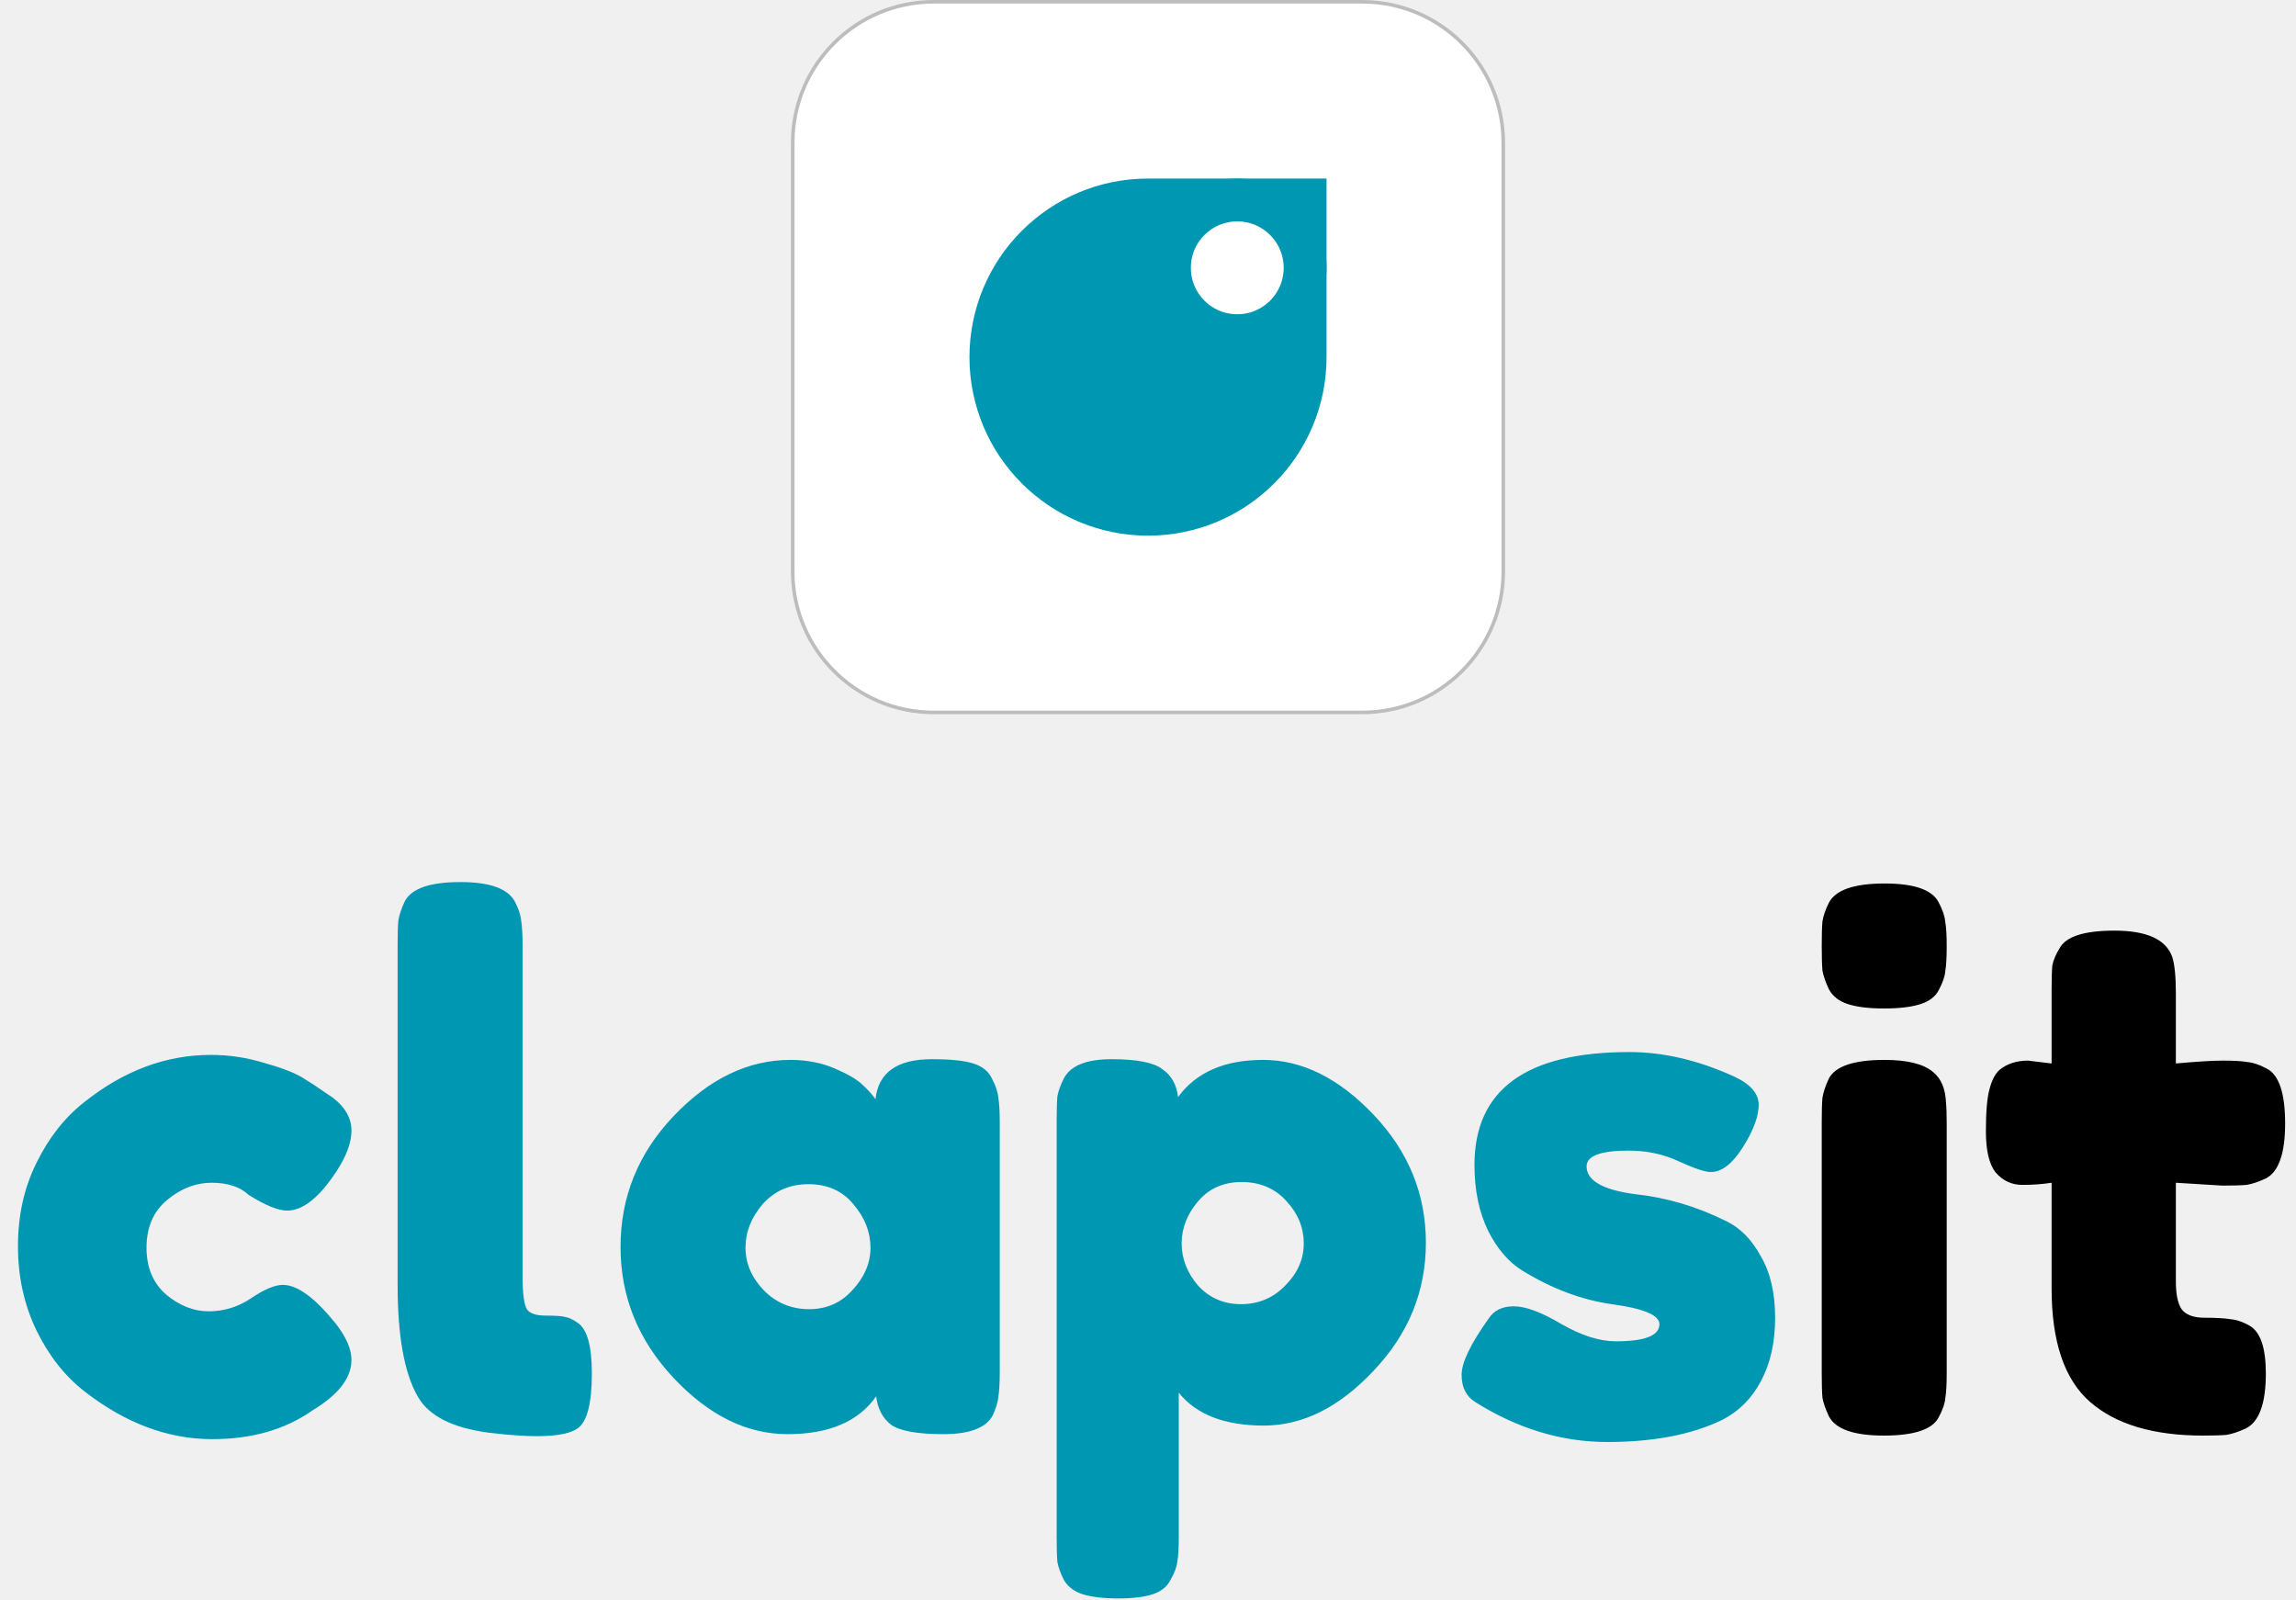
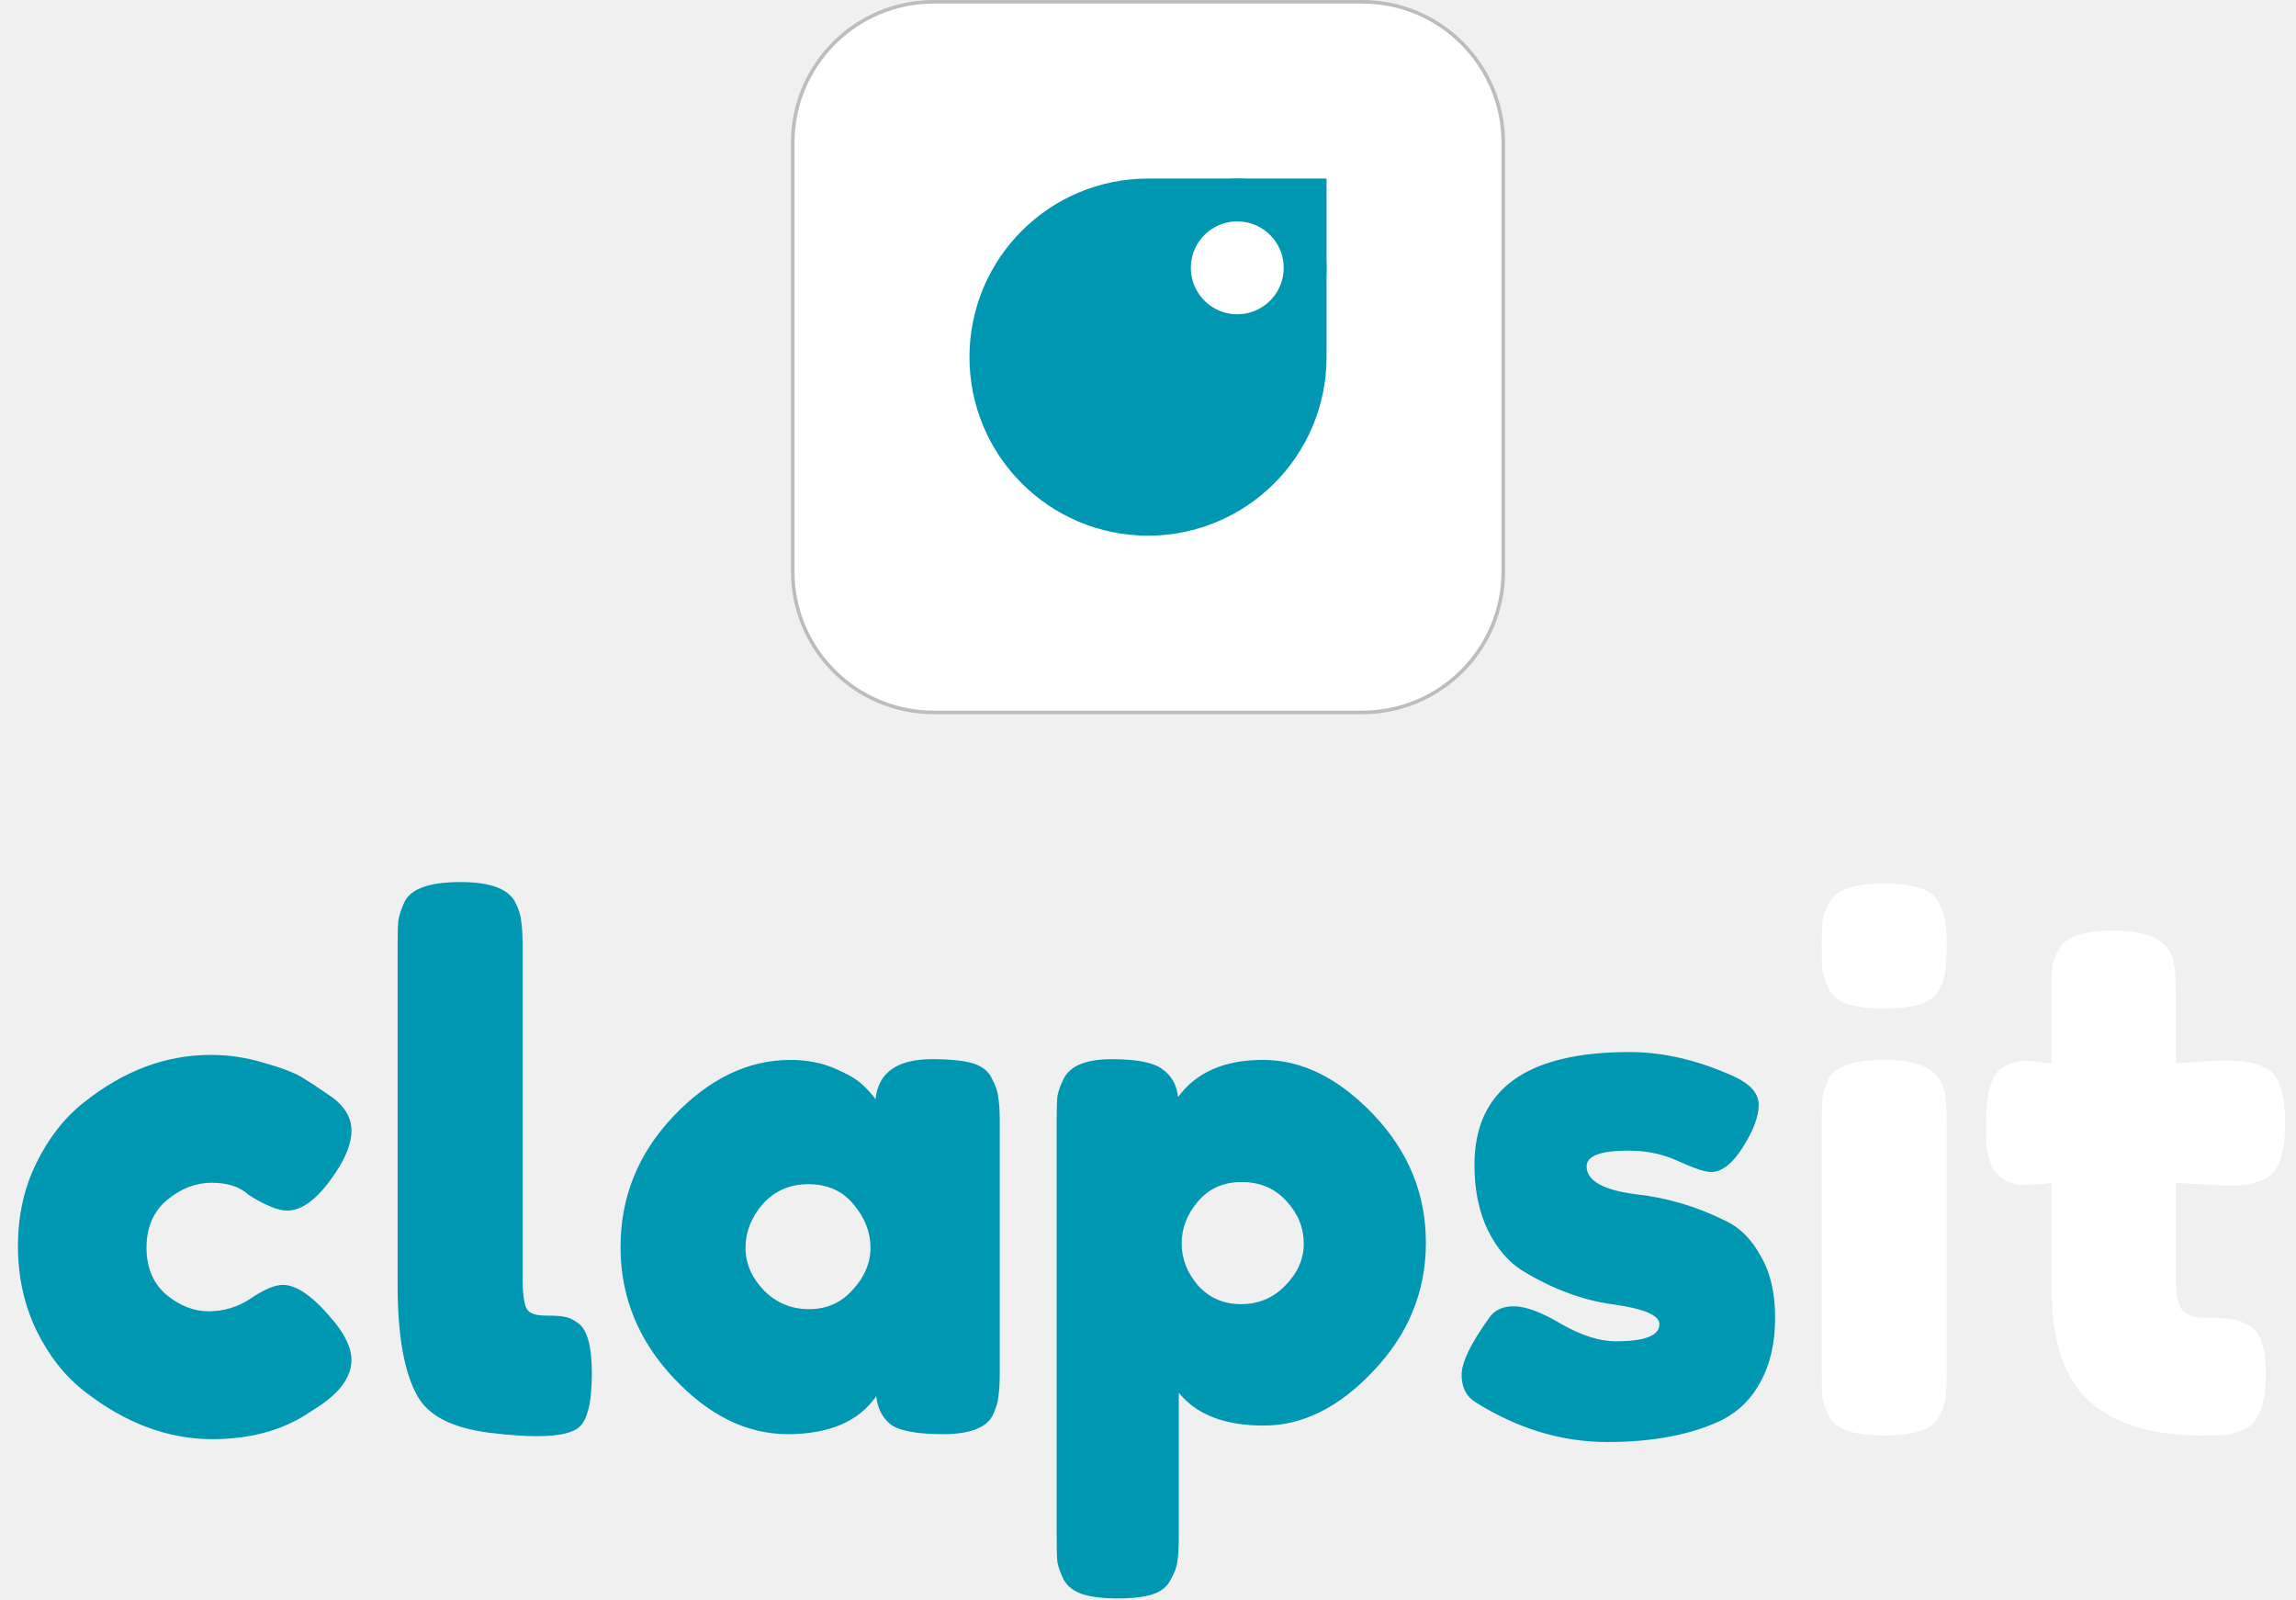
<svg xmlns="http://www.w3.org/2000/svg" width="1286" height="896" viewBox="0 0 1286 896" fill="none">
  <rect x="444" y="1" width="398" height="398" rx="79" fill="#FFF" stroke="#BDBDBD" stroke-width="2" />
  <path d="M643 137H706V200C706 234.794 677.794 263 643 263C608.206 263 580 234.794 580 200C580 165.206 608.206 137 643 137Z" fill="#0097B2" stroke="#0097B2" stroke-width="74" />
  <rect x="655" y="112" width="76" height="76" rx="38" fill="#FFF" stroke="#0097B2" stroke-width="24" />
  <path d="M82.062 698.8C82.062 710 85.796 718.8 93.263 725.2C100.729 731.333 108.596 734.4 116.863 734.4C125.396 734.4 133.263 732 140.463 727.2C147.929 722.133 153.929 719.6 158.463 719.6C166.463 719.6 176.196 726.667 187.663 740.8C193.796 748.533 196.863 755.467 196.863 761.6C196.863 771.733 189.529 781.2 174.863 790C159.663 800.667 140.996 806 118.863 806C94.062 806 70.196 797.067 47.263 779.2C36.329 770.667 27.396 759.333 20.462 745.2C13.529 730.8 10.062 715.067 10.062 698C10.062 680.667 13.529 665.067 20.462 651.2C27.396 637.067 36.329 625.733 47.263 617.2C69.396 599.6 92.996 590.8 118.063 590.8C128.196 590.8 138.063 592.267 147.663 595.2C157.263 597.867 164.329 600.533 168.863 603.2L175.263 607.2C180.063 610.4 183.796 612.933 186.463 614.8C193.396 620.133 196.863 626.267 196.863 633.2C196.863 639.867 194.063 647.467 188.463 656C178.863 670.667 169.663 678 160.863 678C155.796 678 148.596 675.067 139.263 669.2C134.463 664.667 127.529 662.4 118.463 662.4C109.663 662.4 101.396 665.6 93.662 672C85.929 678.4 82.062 687.333 82.062 698.8ZM222.703 529.2C222.703 523.067 222.836 518.533 223.103 515.6C223.636 512.4 224.836 508.8 226.703 504.8C230.436 497.6 240.836 494 257.903 494C274.17 494 284.303 497.6 288.303 504.8C290.436 508.8 291.636 512.4 291.903 515.6C292.436 518.8 292.703 523.467 292.703 529.6V714.8C292.703 724.4 293.503 730.533 295.103 733.2C296.703 735.6 300.17 736.8 305.503 736.8C311.103 736.8 314.836 737.067 316.703 737.6C318.57 737.867 320.836 738.933 323.503 740.8C328.836 744.267 331.503 753.733 331.503 769.2C331.503 786 328.836 796.267 323.503 800C316.57 804.8 300.036 805.6 273.903 802.4C253.37 799.733 240.036 792.933 233.903 782C226.436 768.933 222.703 748.133 222.703 719.6V529.2ZM490.363 615.6C491.963 600.667 502.496 593.2 521.963 593.2C532.363 593.2 540.096 594 545.163 595.6C550.229 597.2 553.696 600 555.563 604C557.696 608 558.896 611.6 559.163 614.8C559.696 617.733 559.963 622.267 559.963 628.4V768.4C559.963 774.533 559.696 779.2 559.163 782.4C558.896 785.333 557.829 788.8 555.963 792.8C552.229 799.733 543.029 803.2 528.363 803.2C513.963 803.2 504.229 801.467 499.163 798C494.363 794.267 491.563 788.933 490.763 782C480.896 796.133 464.363 803.2 441.163 803.2C418.229 803.2 396.896 792.667 377.163 771.6C357.429 750.533 347.563 726.133 347.563 698.4C347.563 670.4 357.429 646 377.163 625.2C397.163 604.133 419.029 593.6 442.763 593.6C451.829 593.6 460.096 595.2 467.563 598.4C475.029 601.6 480.229 604.667 483.163 607.6C486.096 610.267 488.496 612.933 490.363 615.6ZM417.563 698.8C417.563 707.6 421.029 715.6 427.963 722.8C434.896 729.733 443.296 733.2 453.163 733.2C463.029 733.2 471.163 729.6 477.563 722.4C484.229 715.2 487.563 707.333 487.563 698.8C487.563 690 484.363 681.867 477.963 674.4C471.829 666.933 463.429 663.2 452.763 663.2C442.363 663.2 433.829 666.933 427.163 674.4C420.763 681.867 417.563 690 417.563 698.8ZM591.844 861.2V627.6C591.844 621.467 591.977 616.933 592.244 614C592.777 611.067 593.977 607.733 595.844 604C599.577 596.8 608.51 593.2 622.644 593.2C636.777 593.2 646.244 595.067 651.044 598.8C656.11 602.267 659.044 607.467 659.844 614.4C669.977 600.533 685.844 593.6 707.444 593.6C729.31 593.6 749.977 603.867 769.444 624.4C788.91 644.933 798.644 668.8 798.644 696C798.644 723.2 788.91 747.067 769.444 767.6C750.244 788.133 729.71 798.4 707.844 798.4C685.977 798.4 670.11 792.267 660.244 780V860.8C660.244 866.933 659.977 871.467 659.444 874.4C659.177 877.333 657.977 880.667 655.844 884.4C653.977 888.4 650.644 891.2 645.844 892.8C641.044 894.4 634.51 895.2 626.244 895.2C617.977 895.2 611.31 894.4 606.244 892.8C601.444 891.2 597.977 888.533 595.844 884.8C593.977 881.067 592.777 877.733 592.244 874.8C591.977 871.867 591.844 867.333 591.844 861.2ZM671.044 672.8C664.91 680 661.844 687.867 661.844 696.4C661.844 704.933 664.91 712.8 671.044 720C677.444 726.933 685.444 730.4 695.044 730.4C704.91 730.4 713.177 726.933 719.844 720C726.777 713.067 730.244 705.2 730.244 696.4C730.244 687.6 727.044 679.733 720.644 672.8C714.244 665.6 705.844 662 695.444 662C685.31 662 677.177 665.6 671.044 672.8ZM826.256 785.2C821.19 782 818.656 776.933 818.656 770C818.656 763.067 823.723 752.533 833.856 738.4C836.79 733.867 841.456 731.6 847.856 731.6C854.523 731.6 863.456 734.933 874.656 741.6C885.856 748 895.99 751.2 905.056 751.2C921.323 751.2 929.456 748 929.456 741.6C929.456 736.533 920.523 732.8 902.656 730.4C885.856 728 869.19 721.733 852.656 711.6C844.923 706.8 838.523 699.333 833.456 689.2C828.39 678.8 825.856 666.533 825.856 652.4C825.856 610.267 854.79 589.2 912.656 589.2C931.59 589.2 951.056 593.733 971.056 602.8C980.39 607.067 985.056 612.4 985.056 618.8C985.056 625.2 982.123 633.067 976.256 642.4C970.39 651.733 964.39 656.4 958.256 656.4C955.056 656.4 949.056 654.4 940.256 650.4C931.723 646.4 922.39 644.4 912.256 644.4C896.523 644.4 888.656 647.333 888.656 653.2C888.656 661.2 897.723 666.4 915.856 668.8C933.456 670.667 950.523 675.733 967.056 684C974.79 687.733 981.19 694.267 986.256 703.6C991.59 712.667 994.256 724.133 994.256 738C994.256 751.867 991.59 763.733 986.256 773.6C981.19 783.2 973.99 790.4 964.656 795.2C947.59 803.467 926.123 807.6 900.256 807.6C874.656 807.6 849.99 800.133 826.256 785.2Z" fill="#0097B2" />
-   <path d="M1020.36 628.4C1020.36 622.267 1020.49 617.733 1020.76 614.8C1021.29 611.6 1022.49 608 1024.36 604C1028.09 597.067 1038.49 593.6 1055.56 593.6C1068.36 593.6 1077.43 595.867 1082.76 600.4C1087.29 604.133 1089.69 609.867 1089.96 617.6C1090.23 620.267 1090.36 624.133 1090.36 629.2V769.2C1090.36 775.333 1090.09 780 1089.56 783.2C1089.29 786.133 1088.09 789.6 1085.96 793.6C1082.49 800.533 1072.23 804 1055.16 804C1038.36 804 1028.09 800.4 1024.36 793.2C1022.49 789.2 1021.29 785.733 1020.76 782.8C1020.49 779.867 1020.36 775.2 1020.36 768.8V628.4ZM1085.96 554.4C1084.09 558.133 1080.63 560.8 1075.56 562.4C1070.49 564 1063.69 564.8 1055.16 564.8C1046.89 564.8 1040.23 564 1035.16 562.4C1030.09 560.8 1026.49 558 1024.36 554C1022.49 550 1021.29 546.533 1020.76 543.6C1020.49 540.4 1020.36 535.733 1020.36 529.6C1020.36 523.467 1020.49 518.933 1020.76 516C1021.29 512.8 1022.49 509.333 1024.36 505.6C1028.09 498.4 1038.49 494.8 1055.56 494.8C1072.36 494.8 1082.49 498.4 1085.96 505.6C1088.09 509.6 1089.29 513.2 1089.56 516.4C1090.09 519.333 1090.36 523.867 1090.36 530C1090.36 536.133 1090.09 540.8 1089.56 544C1089.29 546.933 1088.09 550.4 1085.96 554.4ZM1244.71 664L1218.71 662.4V717.6C1218.71 724.8 1219.78 730 1221.91 733.2C1224.31 736.4 1228.58 738 1234.71 738C1241.11 738 1245.91 738.267 1249.11 738.8C1252.58 739.067 1256.18 740.267 1259.91 742.4C1266.05 745.867 1269.11 754.8 1269.11 769.2C1269.11 786 1265.38 796.267 1257.91 800C1253.91 801.867 1250.31 803.067 1247.11 803.6C1244.18 803.867 1239.78 804 1233.91 804C1206.18 804 1185.11 797.733 1170.71 785.2C1156.31 772.667 1149.11 751.467 1149.11 721.6V662.4C1144.05 663.2 1138.58 663.6 1132.71 663.6C1126.85 663.6 1121.91 661.333 1117.91 656.8C1114.18 652.267 1112.31 644.533 1112.31 633.6C1112.31 622.667 1112.98 614.8 1114.31 610C1115.65 604.933 1117.51 601.333 1119.91 599.2C1124.18 595.733 1129.51 594 1135.91 594L1149.11 595.6V554.4C1149.11 548.267 1149.25 543.733 1149.51 540.8C1150.05 537.867 1151.38 534.667 1153.51 531.2C1156.98 524.533 1167.25 521.2 1184.31 521.2C1202.45 521.2 1213.25 526.133 1216.71 536C1218.05 540.267 1218.71 547.067 1218.71 556.4V595.6C1230.45 594.533 1239.25 594 1245.11 594C1251.25 594 1255.78 594.267 1258.71 594.8C1261.91 595.067 1265.51 596.267 1269.51 598.4C1276.45 601.867 1279.91 612.133 1279.91 629.2C1279.91 646 1276.31 656.267 1269.11 660C1265.11 661.867 1261.51 663.067 1258.31 663.6C1255.38 663.867 1250.85 664 1244.71 664Z" fill="black" />
+   <path d="M1020.36 628.4C1020.36 622.267 1020.49 617.733 1020.76 614.8C1021.29 611.6 1022.49 608 1024.36 604C1028.09 597.067 1038.49 593.6 1055.56 593.6C1068.36 593.6 1077.43 595.867 1082.76 600.4C1087.29 604.133 1089.69 609.867 1089.96 617.6C1090.23 620.267 1090.36 624.133 1090.36 629.2V769.2C1090.36 775.333 1090.09 780 1089.56 783.2C1089.29 786.133 1088.09 789.6 1085.96 793.6C1082.49 800.533 1072.23 804 1055.16 804C1038.36 804 1028.09 800.4 1024.36 793.2C1022.49 789.2 1021.29 785.733 1020.76 782.8C1020.49 779.867 1020.36 775.2 1020.36 768.8V628.4ZM1085.96 554.4C1084.09 558.133 1080.63 560.8 1075.56 562.4C1070.49 564 1063.69 564.8 1055.16 564.8C1046.89 564.8 1040.23 564 1035.16 562.4C1030.09 560.8 1026.49 558 1024.36 554C1022.49 550 1021.29 546.533 1020.76 543.6C1020.49 540.4 1020.36 535.733 1020.36 529.6C1020.36 523.467 1020.49 518.933 1020.76 516C1021.29 512.8 1022.49 509.333 1024.36 505.6C1028.09 498.4 1038.49 494.8 1055.56 494.8C1072.36 494.8 1082.49 498.4 1085.96 505.6C1088.09 509.6 1089.29 513.2 1089.56 516.4C1090.09 519.333 1090.36 523.867 1090.36 530C1090.36 536.133 1090.09 540.8 1089.56 544C1089.29 546.933 1088.09 550.4 1085.96 554.4ZM1244.71 664L1218.71 662.4V717.6C1218.71 724.8 1219.78 730 1221.91 733.2C1224.31 736.4 1228.58 738 1234.71 738C1241.11 738 1245.91 738.267 1249.11 738.8C1252.58 739.067 1256.18 740.267 1259.91 742.4C1266.05 745.867 1269.11 754.8 1269.11 769.2C1269.11 786 1265.38 796.267 1257.91 800C1253.91 801.867 1250.31 803.067 1247.11 803.6C1244.18 803.867 1239.78 804 1233.91 804C1206.18 804 1185.11 797.733 1170.71 785.2C1156.31 772.667 1149.11 751.467 1149.11 721.6V662.4C1144.05 663.2 1138.58 663.6 1132.71 663.6C1126.85 663.6 1121.91 661.333 1117.91 656.8C1114.18 652.267 1112.31 644.533 1112.31 633.6C1112.31 622.667 1112.98 614.8 1114.31 610C1115.65 604.933 1117.51 601.333 1119.91 599.2C1124.18 595.733 1129.51 594 1135.91 594L1149.11 595.6V554.4C1149.11 548.267 1149.25 543.733 1149.51 540.8C1150.05 537.867 1151.38 534.667 1153.51 531.2C1156.98 524.533 1167.25 521.2 1184.31 521.2C1202.45 521.2 1213.25 526.133 1216.71 536C1218.05 540.267 1218.71 547.067 1218.71 556.4V595.6C1230.45 594.533 1239.25 594 1245.11 594C1251.25 594 1255.78 594.267 1258.71 594.8C1261.91 595.067 1265.51 596.267 1269.51 598.4C1276.45 601.867 1279.91 612.133 1279.91 629.2C1279.91 646 1276.31 656.267 1269.11 660C1265.11 661.867 1261.51 663.067 1258.31 663.6C1255.38 663.867 1250.85 664 1244.71 664Z" fill="#fff" />
</svg>
